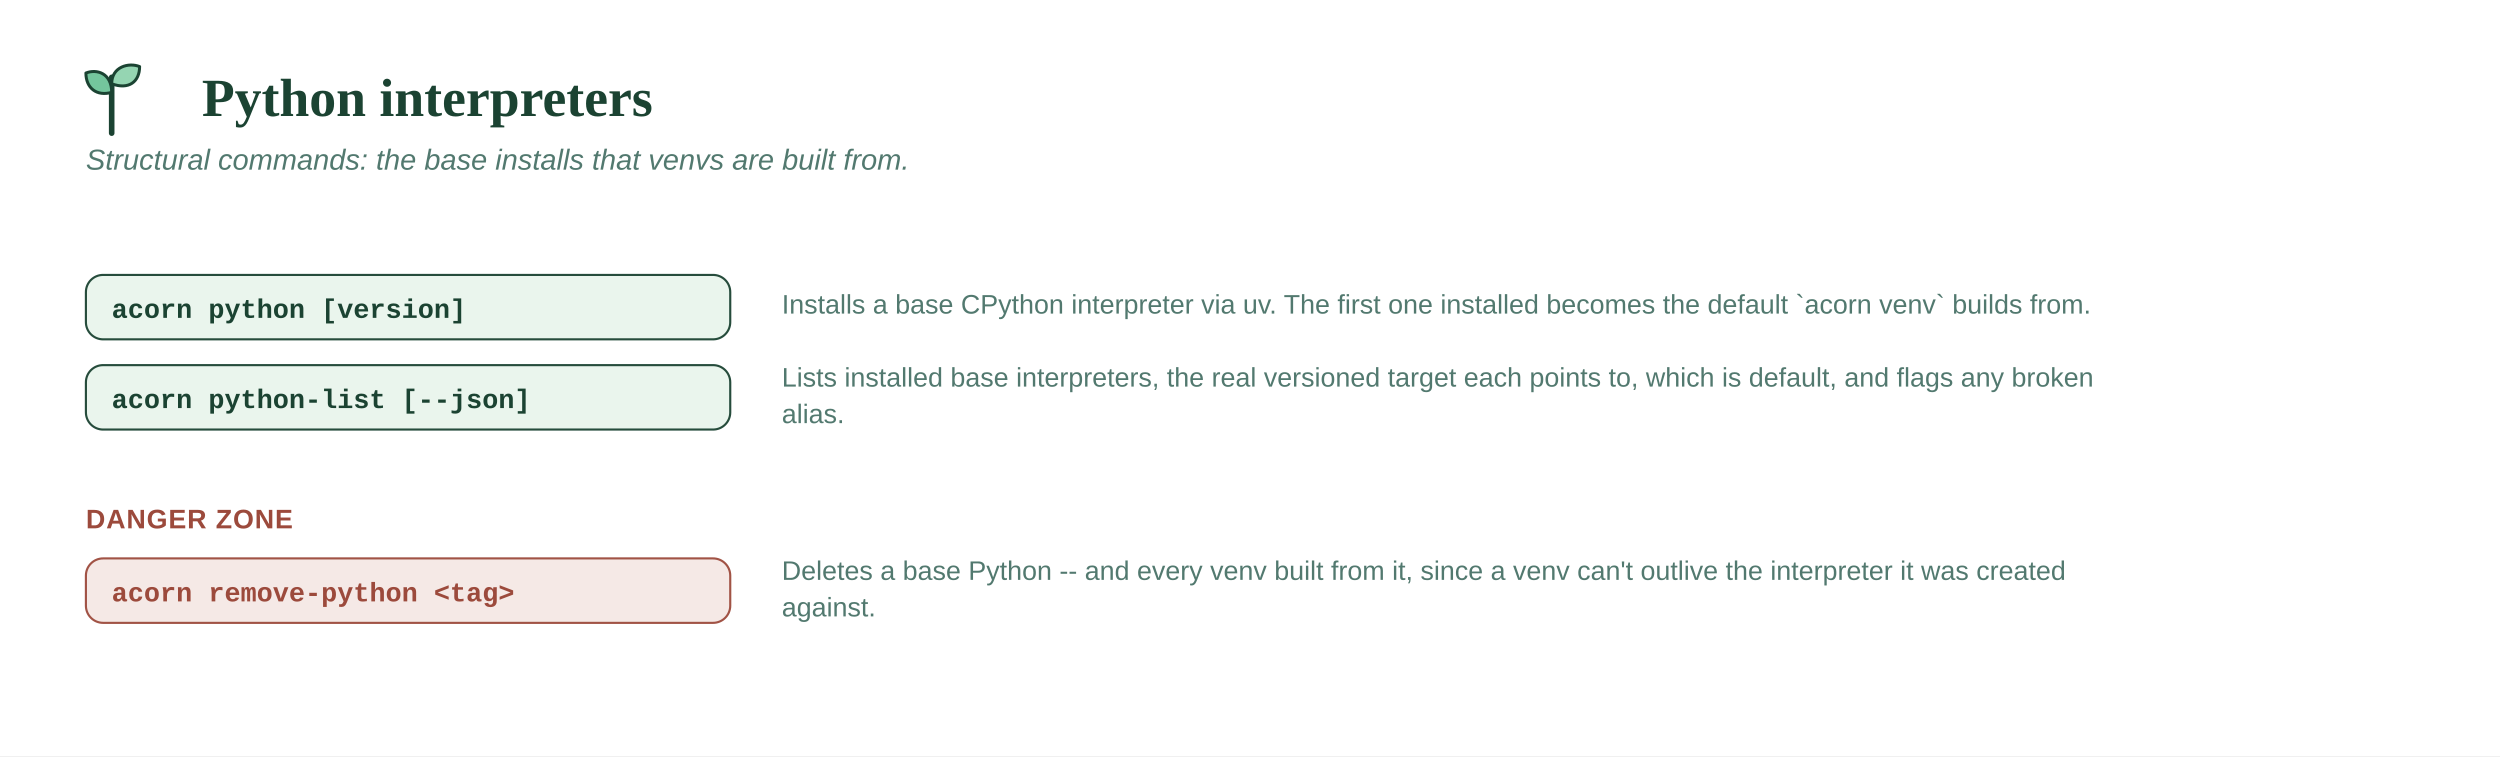
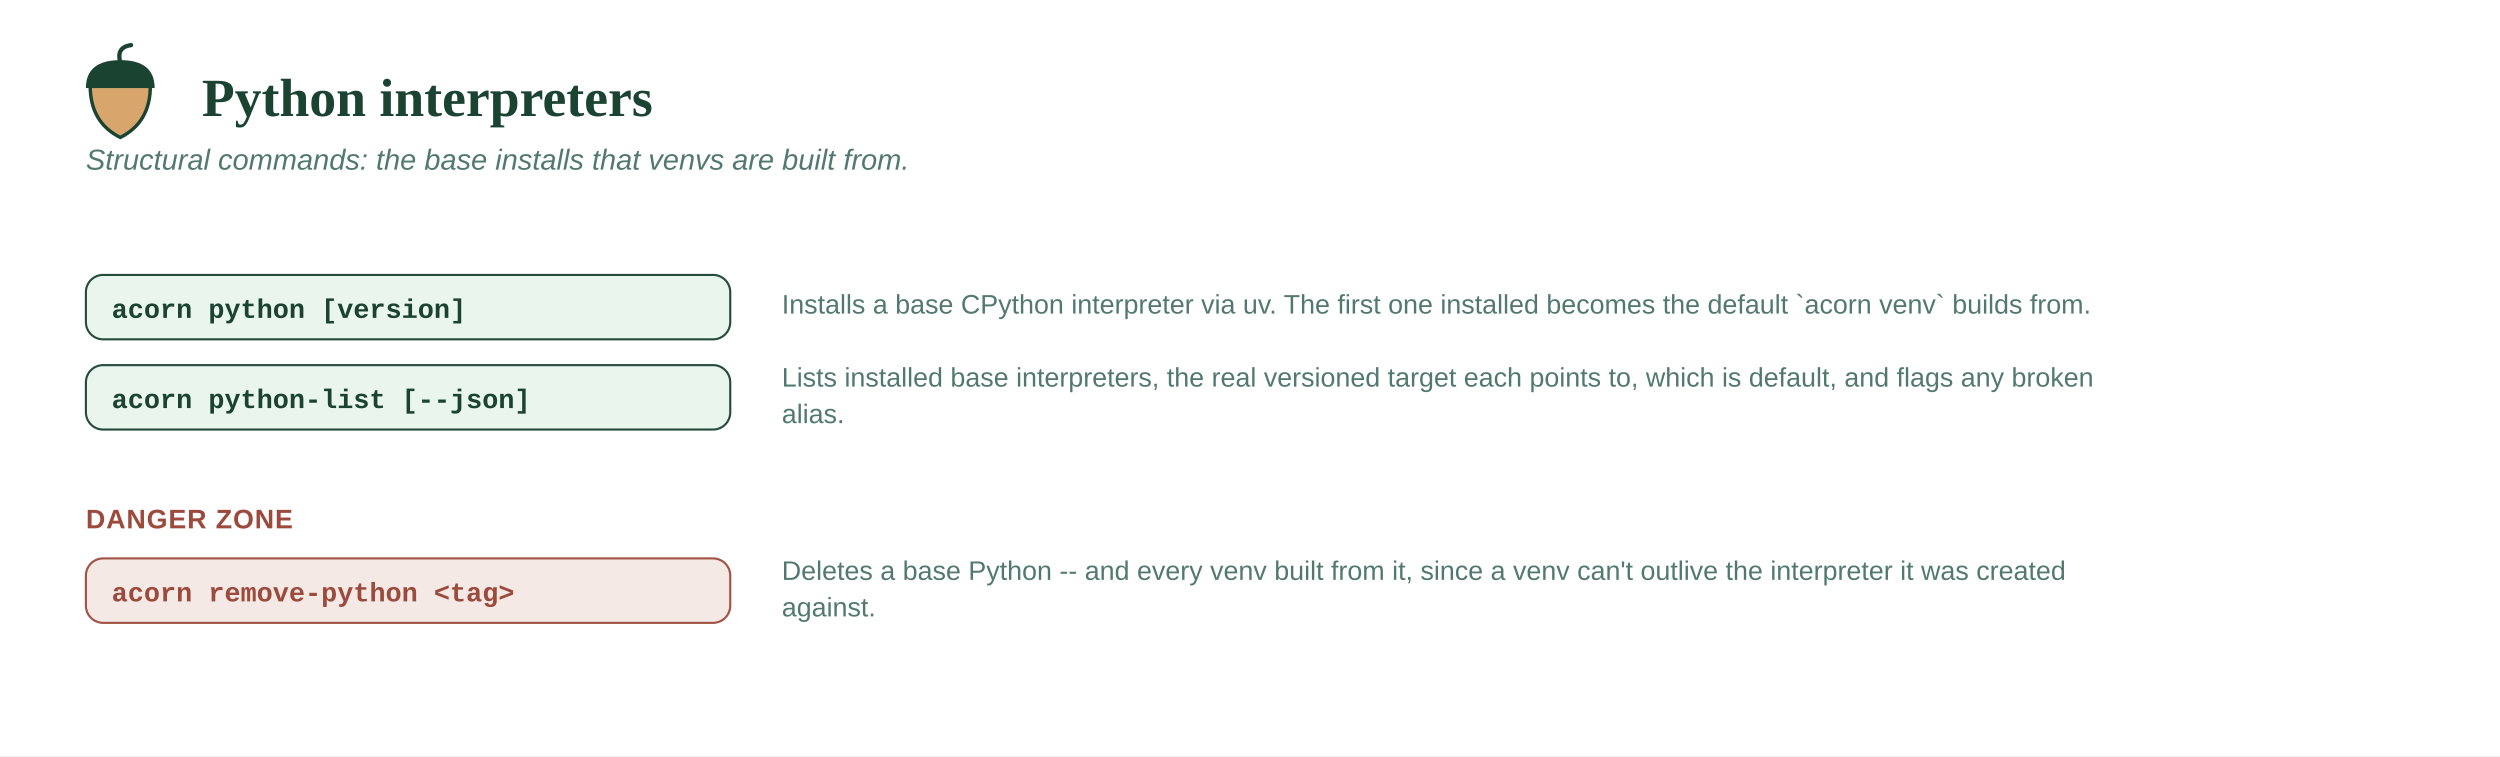
<svg xmlns="http://www.w3.org/2000/svg" viewBox="0 0 1164 352" font-family="Arial, Helvetica, sans-serif">
  <defs>
    <defs>
      <style>
      .head  { font-family: Georgia, 'Times New Roman', serif; }
      .body  { font-family: Arial, Helvetica, sans-serif; }
      .fg    { fill: #1B4332; }
      .fw    { fill: #FFFFFF; }
      .fmute { fill: #52796F; }
    </style>
      <marker id="arrow" markerWidth="7" markerHeight="7" refX="5.5" refY="3.5" orient="auto">
        <path d="M0,0 L7,3.5 L0,7 Z" fill="#1B4332" />
      </marker>
      <symbol id="ic-cloud" viewBox="0 0 24 24">
        <path d="M6.5 18 C3.5 18 2 15.8 2 13.8 C2 11.6 3.8 10 5.8 10.1 C6.4 7.6 8.7 6 11.2 6.3 C13.6 6.6 15.4 8.6 15.5 11 C17.9 11.1 20 13 20 15.3 C20 17.4 18.2 18 17 18 Z" fill="none" stroke="currentColor" stroke-width="1.6" stroke-linejoin="round" />
      </symbol>
      <symbol id="ic-box" viewBox="0 0 24 24">
        <path d="M3 8 L12 4 L21 8 L12 12 Z" fill="none" stroke="currentColor" stroke-width="1.6" stroke-linejoin="round" />
        <path d="M3 8 V17 L12 21 V12" fill="none" stroke="currentColor" stroke-width="1.6" stroke-linejoin="round" />
        <path d="M21 8 V17 L12 21" fill="none" stroke="currentColor" stroke-width="1.6" stroke-linejoin="round" />
      </symbol>
      <symbol id="ic-server" viewBox="0 0 24 24">
        <rect x="3" y="4" width="18" height="6" rx="1.3" fill="none" stroke="currentColor" stroke-width="1.6" />
        <rect x="3" y="14" width="18" height="6" rx="1.3" fill="none" stroke="currentColor" stroke-width="1.6" />
        <circle cx="7" cy="7" r="1" fill="currentColor" />
        <circle cx="7" cy="17" r="1" fill="currentColor" />
      </symbol>
      <symbol id="ic-monitor" viewBox="0 0 24 24">
        <rect x="2.5" y="4" width="19" height="13" rx="1.4" fill="none" stroke="currentColor" stroke-width="1.6" />
        <line x1="8" y1="21" x2="16" y2="21" stroke="currentColor" stroke-width="1.6" stroke-linecap="round" />
        <line x1="12" y1="17" x2="12" y2="21" stroke="currentColor" stroke-width="1.6" stroke-linecap="round" />
      </symbol>
      <symbol id="ic-folder" viewBox="0 0 24 24">
        <path d="M3 6.5 C3 5.7 3.7 5 4.5 5 H9.5 L11.5 7.5 H19.5 C20.3 7.5 21 8.2 21 9 V17.5 C21 18.3 20.3 19 19.5 19 H4.5 C3.7 19 3 18.3 3 17.5 Z" fill="none" stroke="currentColor" stroke-width="1.6" stroke-linejoin="round" />
      </symbol>
      <symbol id="ic-doc" viewBox="0 0 24 24">
        <path d="M6 3 H14 L19 8 V20 C19 20.6 18.6 21 18 21 H6 C5.4 21 5 20.6 5 20 V4 C5 3.4 5.4 3 6 3 Z" fill="none" stroke="currentColor" stroke-width="1.6" stroke-linejoin="round" />
        <path d="M14 3 V8 H19" fill="none" stroke="currentColor" stroke-width="1.6" stroke-linejoin="round" />
        <line x1="8" y1="12" x2="16" y2="12" stroke="currentColor" stroke-width="1.4" stroke-linecap="round" />
        <line x1="8" y1="15.5" x2="16" y2="15.5" stroke="currentColor" stroke-width="1.4" stroke-linecap="round" />
        <line x1="8" y1="19" x2="12.5" y2="19" stroke="currentColor" stroke-width="1.4" stroke-linecap="round" />
      </symbol>
      <symbol id="ic-terminal" viewBox="0 0 24 24">
        <rect x="2.5" y="4" width="19" height="16" rx="1.6" fill="none" stroke="currentColor" stroke-width="1.6" />
        <path d="M6.5 9 L10.5 12 L6.5 15" fill="none" stroke="currentColor" stroke-width="1.6" stroke-linecap="round" stroke-linejoin="round" />
        <line x1="12" y1="15" x2="17" y2="15" stroke="currentColor" stroke-width="1.6" stroke-linecap="round" />
      </symbol>
    </defs>
  </defs>
  <rect x="0" y="0" width="1164" height="352" fill="#FFFFFF" />
  <g transform="translate(40,20)">
-     <path d="M12 42 V16" stroke="#1B4332" stroke-width="2.6" stroke-linecap="round" fill="none" />
-     <path d="M12 23 C12 14 5 12 0 14 C0 21 5 25 12 23 Z" fill="#74C69D" stroke="#1B4332" stroke-width="1.4" stroke-linejoin="round" />
-     <path d="M12 19 C12 11 20 9 25 11 C25 18 20 22 12 19 Z" fill="#95D5B2" stroke="#1B4332" stroke-width="1.4" stroke-linejoin="round" />
+     <path d="M2 20 Q2 37 16 44 Q30 37 30 20 Z" fill="#D8A66D" stroke="#1B4332" stroke-width="1.6" />
+     <path d="M0 21 Q0 8 16 8 Q32 8 32 21 Z" fill="#1B4332" />
+     <path d="M16 9 Q14 2 21 1" stroke="#1B4332" stroke-width="2" stroke-linecap="round" fill="none" />
  </g>
  <text x="94" y="54" class="head fg" font-size="25" font-weight="700">Python interpreters</text>
  <text x="40" y="79" class="body fmute" font-size="13.5" font-style="italic">Structural commands: the base installs that venvs are built from.</text>
  <rect x="40" y="128" width="300" height="30" rx="8" fill="#E9F5EC" stroke="#1B4332" stroke-width="1" opacity="0.95" />
  <text x="52" y="148" font-family="Consolas, 'SF Mono', Monaco, 'Courier New', monospace" font-size="12.5" font-weight="700" fill="#1B4332">acorn python [version]</text>
  <text x="364" y="146" class="body" font-size="12.5" fill="#52796F">Installs a base CPython interpreter via uv. The first one installed becomes the default `acorn venv` builds from.</text>
  <rect x="40" y="170" width="300" height="30" rx="8" fill="#E9F5EC" stroke="#1B4332" stroke-width="1" opacity="0.95" />
  <text x="52" y="190" font-family="Consolas, 'SF Mono', Monaco, 'Courier New', monospace" font-size="12.5" font-weight="700" fill="#1B4332">acorn python-list [--json]</text>
  <text x="364" y="180" class="body" font-size="12.5" fill="#52796F">Lists installed base interpreters, the real versioned target each points to, which is default, and flags any broken</text>
  <text x="364" y="197" class="body" font-size="12.5" fill="#52796F">alias.</text>
  <text x="40" y="246" class="body" font-size="12.5" font-weight="700" fill="#9C4A3C" letter-spacing="0.4">DANGER ZONE</text>
  <rect x="40" y="260" width="300" height="30" rx="8" fill="#F5E8E5" stroke="#9C4A3C" stroke-width="1" opacity="0.95" />
  <text x="52" y="280" font-family="Consolas, 'SF Mono', Monaco, 'Courier New', monospace" font-size="12.5" font-weight="700" fill="#9C4A3C">acorn remove-python &lt;tag&gt;</text>
  <text x="364" y="270" class="body" font-size="12.5" fill="#52796F">Deletes a base Python -- and every venv built from it, since a venv can't outlive the interpreter it was created</text>
  <text x="364" y="287" class="body" font-size="12.5" fill="#52796F">against.</text>
</svg>
